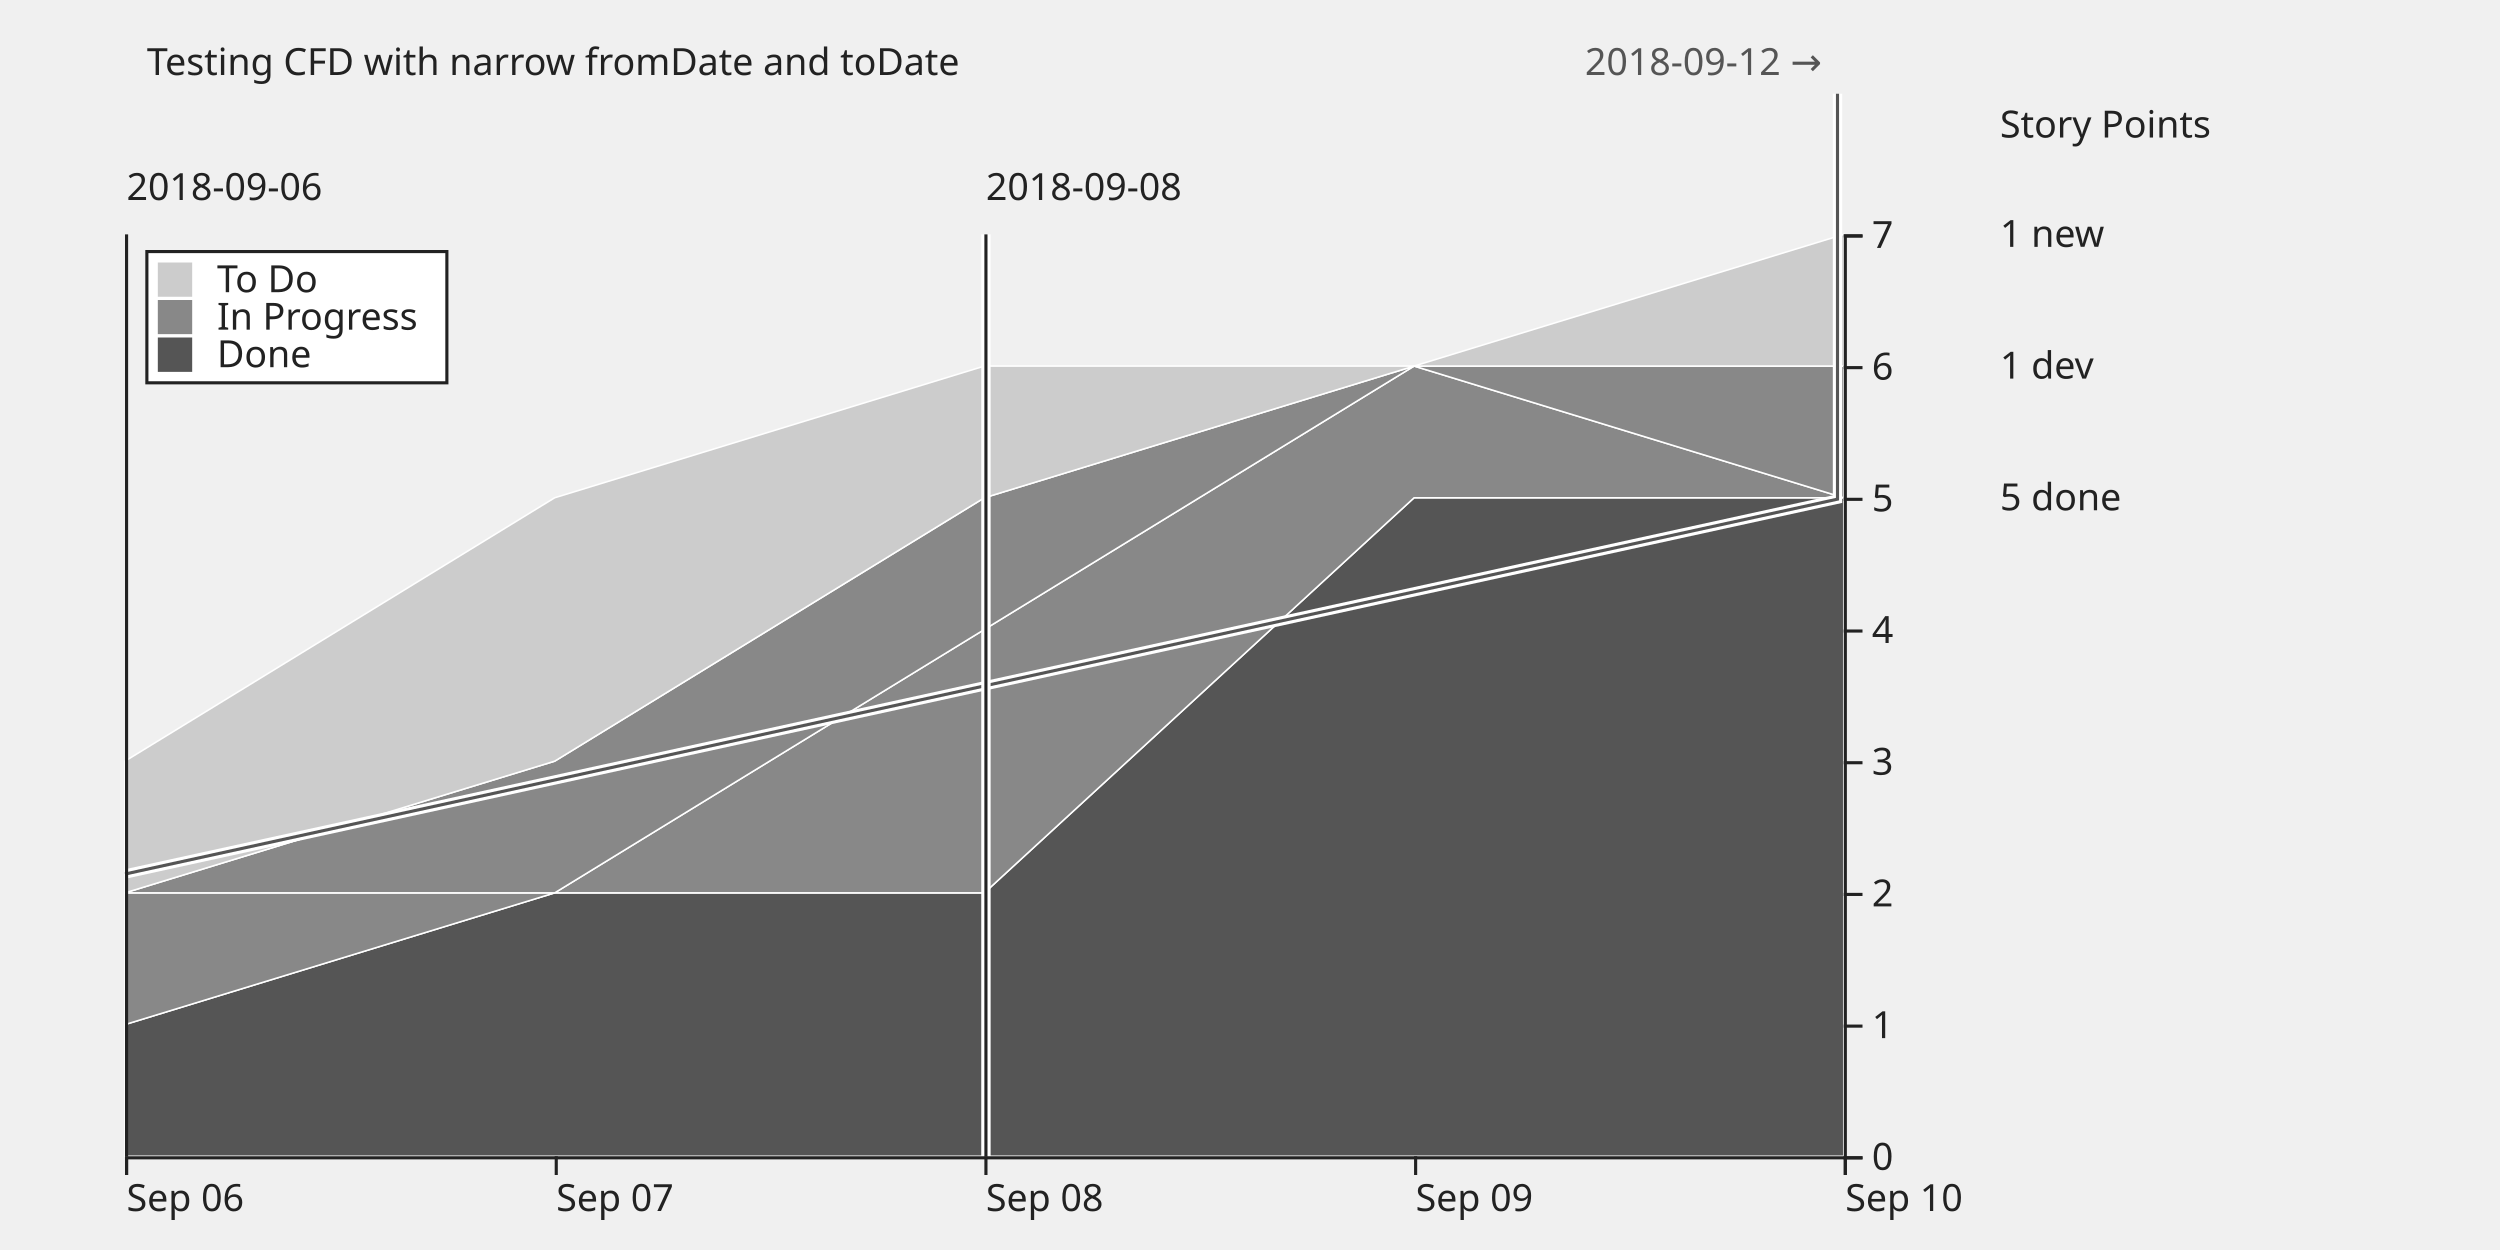
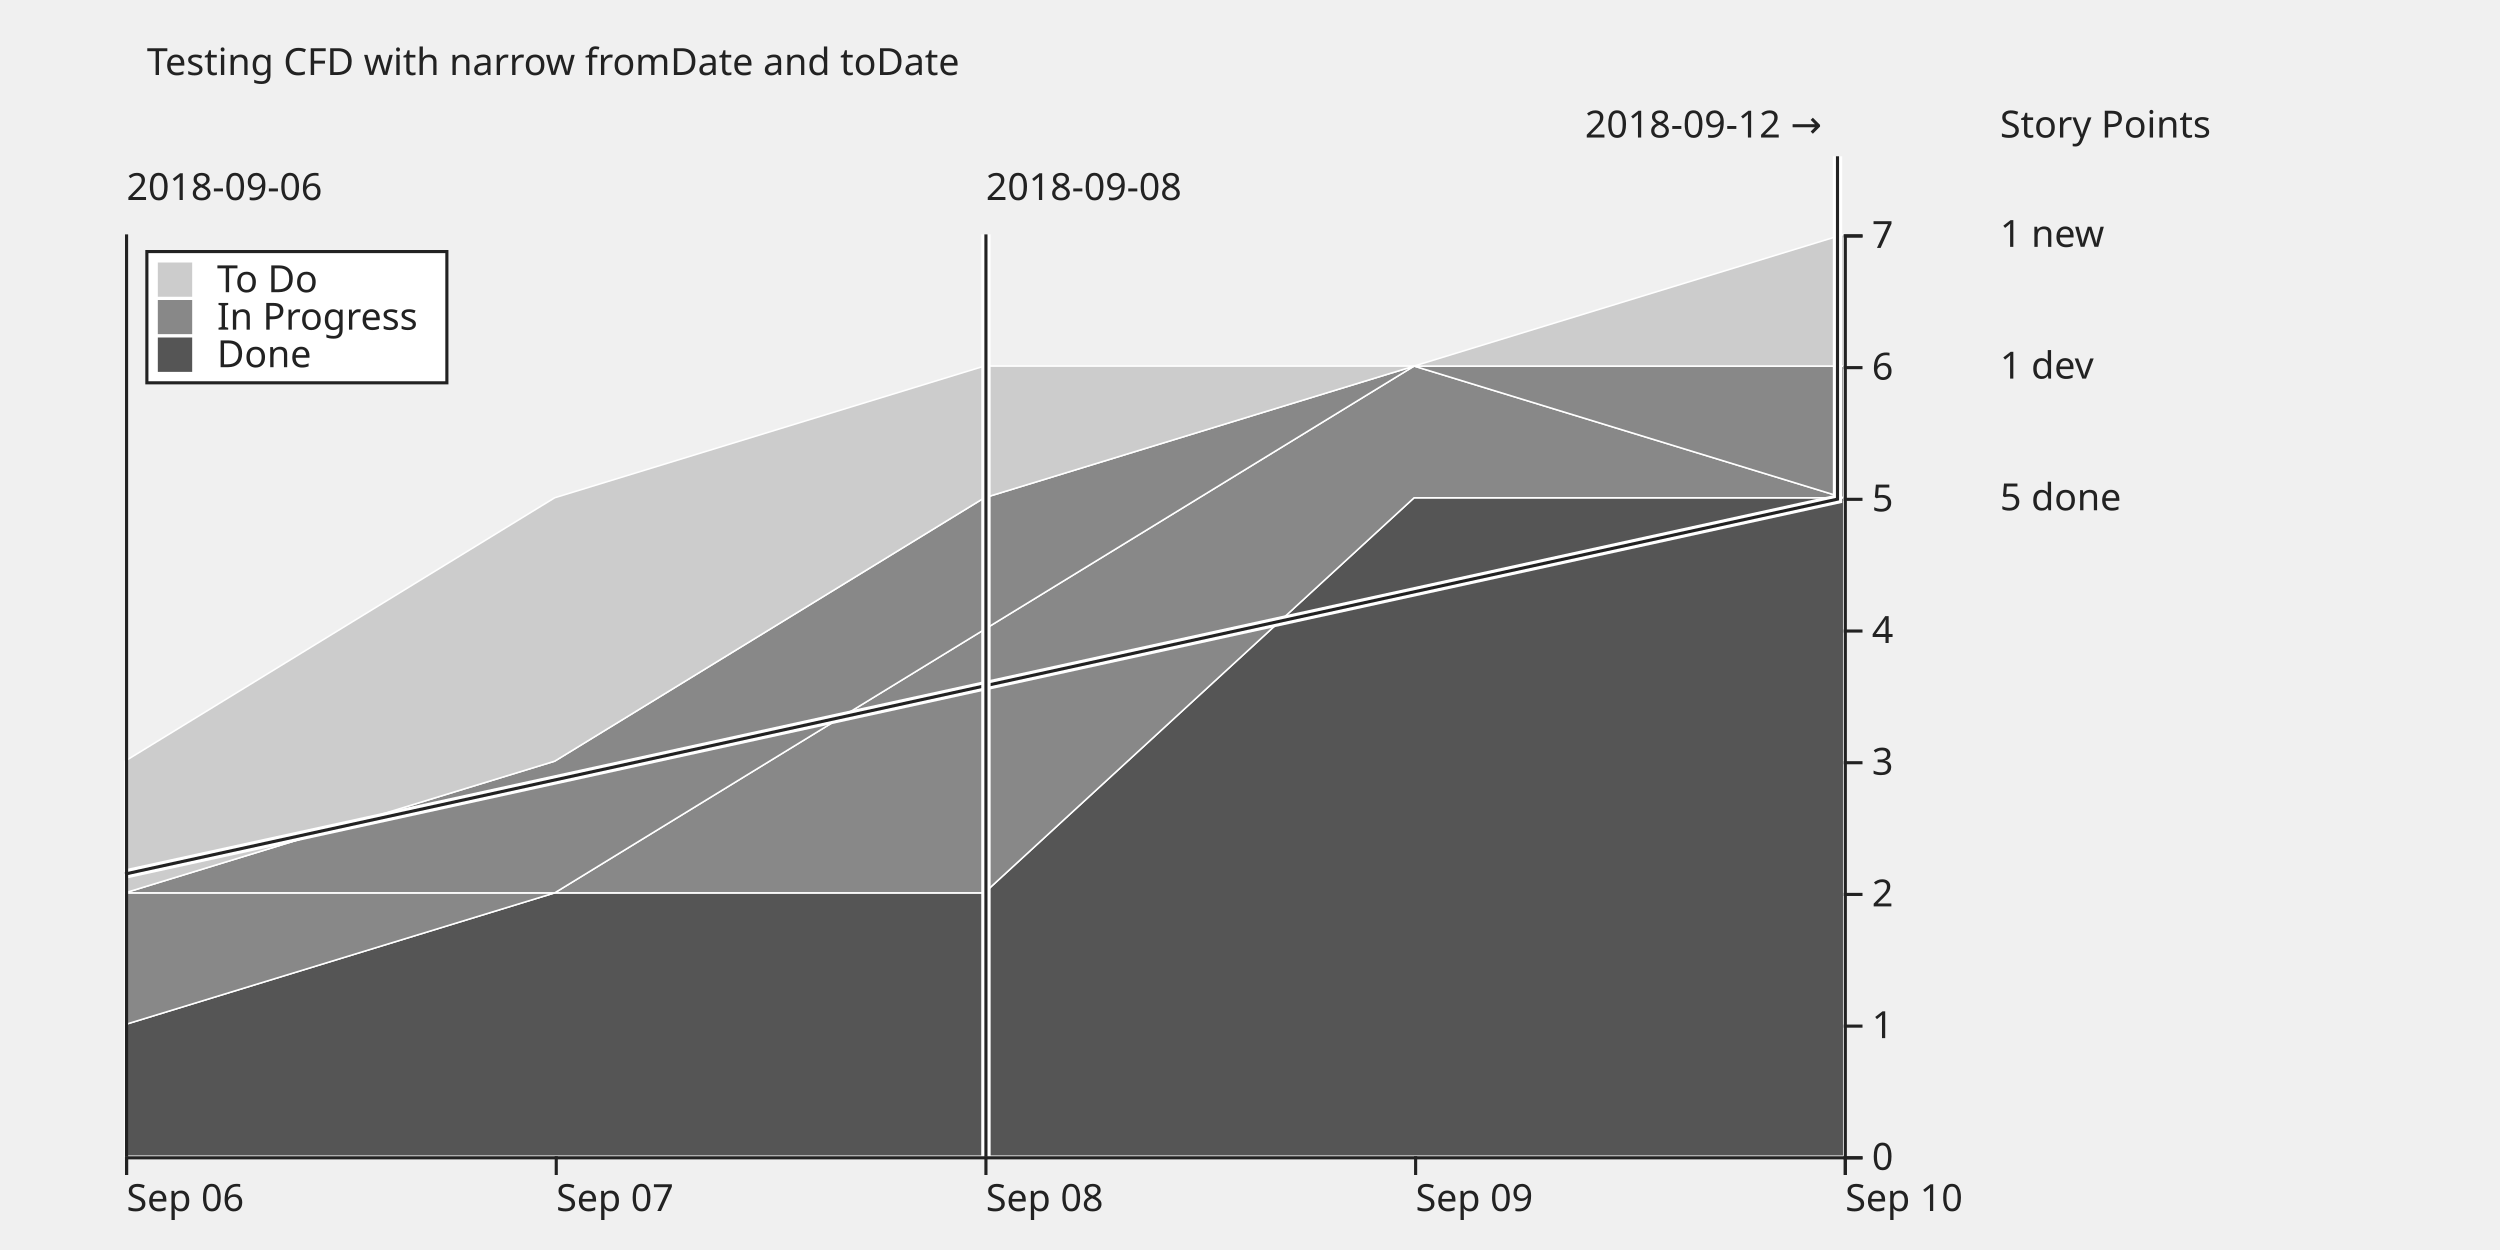
<svg xmlns="http://www.w3.org/2000/svg" width="800" height="400">
  <defs>
    <pattern id="pattern-checkers" x="0" y="0" width="4" height="4" patternunits="userSpaceOnUse">
      <rect x="0" y="0" width="2" height="2" style="fill: #555;" />
      <rect x="2" y="0" width="2" height="2" style="fill: #ccc;" />
      <rect x="0" y="2" width="2" height="2" style="fill: #ccc;" />
      <rect x="2" y="2" width="2" height="2" style="fill: #555;" />
    </pattern>
  </defs>
  <g transform="translate(40,75)">
    <g class="layer">
      <path class="area" style="fill: #555; stroke: #fff; stroke-width: 0.5;" d="M0,252.857L137.5,210.714L275,210.714L412.5,84.286L550,84.286L550,295L412.5,295L275,295L137.5,295L0,295Z" />
      <text x="600" y="84.286" dy="4px" font-size="12px" font-family="sans-serif" style="text-anchor: start; fill: #222;">5 done</text>
    </g>
    <g class="layer">
      <path class="area" style="fill: #888; stroke: #fff; stroke-width: 0.5;" d="M0,210.714L137.5,210.714L275,126.429L412.5,42.143L550,84.286L550,84.286L412.5,84.286L275,210.714L137.5,210.714L0,252.857Z" />
    </g>
    <g class="layer">
      <path class="area" style="fill: #888; stroke: #fff; stroke-width: 0.5;" d="M0,210.714L137.5,168.571L275,84.286L412.5,42.143L550,42.143L550,84.286L412.5,42.143L275,126.429L137.5,210.714L0,210.714Z" />
      <text x="600" y="42.143" dy="4px" font-size="12px" font-family="sans-serif" style="text-anchor: start; fill: #222;">1 dev</text>
    </g>
    <g class="layer">
      <path class="area" style="fill: #ccc; stroke: #fff; stroke-width: 0.5;" d="M0,168.571L137.5,84.286L275,42.143L412.5,42.143L550,0L550,42.143L412.5,42.143L275,84.286L137.5,168.571L0,210.714Z" />
      <text x="600" y="0" dy="4px" font-size="12px" font-family="sans-serif" style="text-anchor: start; fill: #222;">1 new</text>
    </g>
-     <path d="M0,204.694L548,84.724L548,-45" fill="none" style="stroke-width: 3; stroke: #fff;" />
-     <path d="M0,204.694L548,84.724L548,-45" fill="none" style="stroke-width: 1; stroke: #555;" />
-     <text x="543" y="-55" dy="4px" font-size="12" font-family="sans-serif" style="text-anchor: end; fill: #555;">2018-09-12 →</text>
+     <path d="M0,204.694L548,84.724L548,-25" fill="none" style="stroke-width: 3; stroke: #fff;" />
+     <path d="M0,204.694L548,84.724L548,-25" fill="none" style="stroke-width: 1; stroke: #222;" />
+     <rect style="fill: #fff;" />
+     <text x="543" y="-35" dy="4px" font-size="12px" font-family="sans-serif" style="fill: #222; text-anchor: end;">2018-09-12 →</text>
    <line x1="0.5" y1="295" x2="0.5" y2="0" style="stroke-width: 1; stroke: #222;" />
    <rect style="fill: #fff;" />
    <text x="0.5" y="-15" dy="4px" font-size="12px" font-family="sans-serif" style="fill: #222; text-anchor: start;">2018-09-06</text>
    <line x1="275.5" y1="295" x2="275.5" y2="0" style="stroke-width: 3; stroke: #fff;" />
    <line x1="275.5" y1="295" x2="275.5" y2="0" style="stroke-width: 1; stroke: #222;" />
    <rect style="fill: #fff;" />
    <text x="275.5" y="-15" dy="4px" font-size="12px" font-family="sans-serif" style="fill: #222; text-anchor: start;">2018-09-08</text>
    <g transform="translate(0,295)" fill="none" font-size="10" font-family="sans-serif" text-anchor="middle">
      <path class="domain" stroke="currentColor" d="M0.5,6V0.5H550.5V6" style="stroke: #222;" />
      <g class="tick" opacity="1" transform="translate(0.5,0)">
        <line stroke="currentColor" y2="6" style="stroke: #222;" />
        <text fill="currentColor" y="9" dy="0.71em" style="fill: #222; text-anchor: start;" font-size="12px" font-family="sans-serif">Sep 06</text>
      </g>
      <g class="tick" opacity="1" transform="translate(138,0)">
        <line stroke="currentColor" y2="6" style="stroke: #222;" />
        <text fill="currentColor" y="9" dy="0.71em" style="fill: #222; text-anchor: start;" font-size="12px" font-family="sans-serif">Sep 07</text>
      </g>
      <g class="tick" opacity="1" transform="translate(275.5,0)">
        <line stroke="currentColor" y2="6" style="stroke: #222;" />
        <text fill="currentColor" y="9" dy="0.71em" style="fill: #222; text-anchor: start;" font-size="12px" font-family="sans-serif">Sep 08</text>
      </g>
      <g class="tick" opacity="1" transform="translate(413,0)">
        <line stroke="currentColor" y2="6" style="stroke: #222;" />
        <text fill="currentColor" y="9" dy="0.71em" style="fill: #222; text-anchor: start;" font-size="12px" font-family="sans-serif">Sep 09</text>
      </g>
      <g class="tick" opacity="1" transform="translate(550.5,0)">
        <line stroke="currentColor" y2="6" style="stroke: #222;" />
        <text fill="currentColor" y="9" dy="0.71em" style="fill: #222; text-anchor: start;" font-size="12px" font-family="sans-serif">Sep 10</text>
      </g>
    </g>
    <g transform="translate(550 ,0)" fill="none" font-size="10" font-family="sans-serif" text-anchor="start">
      <path class="domain" stroke="currentColor" d="M6,295.5H0.5V0.5H6" style="stroke: #222;" />
      <g class="tick" opacity="1" transform="translate(0,295.5)">
        <line stroke="currentColor" x2="6" style="stroke: #222;" />
        <text fill="currentColor" x="9" dy="0.32em" style="fill: #222;" text-anchor="start" font-size="12px" font-family="sans-serif">0</text>
      </g>
      <g class="tick" opacity="1" transform="translate(0,253.3571)">
        <line stroke="currentColor" x2="6" style="stroke: #222;" />
        <text fill="currentColor" x="9" dy="0.32em" style="fill: #222;" text-anchor="start" font-size="12px" font-family="sans-serif">1</text>
      </g>
      <g class="tick" opacity="1" transform="translate(0,211.2143)">
        <line stroke="currentColor" x2="6" style="stroke: #222;" />
        <text fill="currentColor" x="9" dy="0.32em" style="fill: #222;" text-anchor="start" font-size="12px" font-family="sans-serif">2</text>
      </g>
      <g class="tick" opacity="1" transform="translate(0,169.0714)">
        <line stroke="currentColor" x2="6" style="stroke: #222;" />
        <text fill="currentColor" x="9" dy="0.32em" style="fill: #222;" text-anchor="start" font-size="12px" font-family="sans-serif">3</text>
      </g>
      <g class="tick" opacity="1" transform="translate(0,126.9286)">
        <line stroke="currentColor" x2="6" style="stroke: #222;" />
        <text fill="currentColor" x="9" dy="0.32em" style="fill: #222;" text-anchor="start" font-size="12px" font-family="sans-serif">4</text>
      </g>
      <g class="tick" opacity="1" transform="translate(0,84.78571)">
        <line stroke="currentColor" x2="6" style="stroke: #222;" />
        <text fill="currentColor" x="9" dy="0.32em" style="fill: #222;" text-anchor="start" font-size="12px" font-family="sans-serif">5</text>
      </g>
      <g class="tick" opacity="1" transform="translate(0,42.64286)">
        <line stroke="currentColor" x2="6" style="stroke: #222;" />
        <text fill="currentColor" x="9" dy="0.32em" style="fill: #222;" text-anchor="start" font-size="12px" font-family="sans-serif">6</text>
      </g>
      <g class="tick" opacity="1" transform="translate(0,0.5)">
        <line stroke="currentColor" x2="6" style="stroke: #222;" />
        <text fill="currentColor" x="9" dy="0.32em" style="fill: #222;" text-anchor="start" font-size="12px" font-family="sans-serif">7</text>
      </g>
    </g>
    <text x="7" y="-55" dy="4px" font-size="12px" font-family="sans-serif" style="text-anchor: start; fill: #222;">Testing CFD with narrow fromDate and toDate</text>
    <rect x="7" y="5.5" width="96" height="42" style="fill: #fff; stroke: #222;" />
    <rect x="10" y="8.5" width="12" height="12" style="fill: #ccc; stroke: #fff;" />
    <text x="29.44" y="14.5" dy="4px" font-size="12px" font-family="sans-serif" style="text-anchor: start; fill: #222;">To Do</text>
    <rect x="10" y="20.5" width="12" height="12" style="fill: #888; stroke: #fff;" />
    <text x="29.44" y="26.5" dy="4px" font-size="12px" font-family="sans-serif" style="text-anchor: start; fill: #222;">In Progress</text>
    <rect x="10" y="32.5" width="12" height="12" style="fill: #555; stroke: #fff;" />
    <text x="29.44" y="38.5" dy="4px" font-size="12px" font-family="sans-serif" style="text-anchor: start; fill: #222;">Done</text>
    <text x="600" y="-35" dy="4px" font-size="12px" font-family="sans-serif" style="text-anchor: start; fill: #222;">Story Points</text>
    <rect fill="#fff" stroke="#222" class="focus-item" width="12" height="12" style="display: none;" />
    <text dy="4px" font-size="12px" font-family="sans-serif" style="text-anchor: start; fill: #222; display: none;" />
    <text dy="4px" font-size="12px" font-family="sans-serif" style="text-anchor: start; fill: #222; display: none;" />
    <text dy="4px" font-size="12px" font-family="sans-serif" style="text-anchor: start; fill: #222; display: none;" />
    <text dy="4px" font-size="12px" font-family="sans-serif" style="text-anchor: start; fill: #222; display: none;" />
    <text dy="4px" font-size="12px" font-family="sans-serif" style="text-anchor: start; fill: #222; display: none;" />
    <text dy="4px" font-size="12px" font-family="sans-serif" style="text-anchor: start; fill: #222; display: none;" />
    <text dy="4px" font-size="12px" font-family="sans-serif" style="text-anchor: start; fill: #222; display: none;" />
    <text dy="4px" font-size="12px" font-family="sans-serif" style="text-anchor: start; fill: #222; display: none;" />
    <text dy="4px" font-size="12px" font-family="sans-serif" style="text-anchor: start; fill: #222; display: none;" />
    <text dy="4px" font-size="12px" font-family="sans-serif" style="text-anchor: start; fill: #222; display: none;" />
    <text dy="4px" font-size="12px" font-family="sans-serif" style="text-anchor: start; fill: #222; display: none;" />
    <text dy="4px" font-size="12px" font-family="sans-serif" style="text-anchor: start; fill: #222; display: none;" />
    <text dy="4px" font-size="12px" font-family="sans-serif" style="text-anchor: start; fill: #222; display: none;" />
    <text dy="4px" font-size="12px" font-family="sans-serif" style="text-anchor: start; fill: #222; display: none;" />
    <text dy="4px" font-size="12px" font-family="sans-serif" style="text-anchor: start; fill: #222; display: none;" />
    <text dy="4px" font-size="12px" font-family="sans-serif" style="text-anchor: start; fill: #222; display: none;" />
    <text dy="4px" font-size="12px" font-family="sans-serif" style="text-anchor: start; fill: #222; display: none;" />
    <text dy="4px" font-size="12px" font-family="sans-serif" style="text-anchor: start; fill: #222; display: none;" />
    <text dy="4px" font-size="12px" font-family="sans-serif" style="text-anchor: start; fill: #222; display: none;" />
    <text dy="4px" font-size="12px" font-family="sans-serif" style="text-anchor: start; fill: #222; display: none;" />
    <text dy="4px" font-size="12px" font-family="sans-serif" style="text-anchor: start; fill: #222; display: none;" />
    <text dy="4px" font-size="12px" font-family="sans-serif" style="text-anchor: start; fill: #222; display: none;" />
    <text dy="4px" font-size="12px" font-family="sans-serif" style="text-anchor: start; fill: #222; display: none;" />
    <text dy="4px" font-size="12px" font-family="sans-serif" style="text-anchor: start; fill: #222; display: none;" />
    <text dy="4px" font-size="12px" font-family="sans-serif" style="text-anchor: start; fill: #222; display: none;" />
    <text dy="4px" font-size="12px" font-family="sans-serif" style="text-anchor: start; fill: #222; display: none;" />
    <text dy="4px" font-size="12px" font-family="sans-serif" style="text-anchor: start; fill: #222; display: none;" />
    <text dy="4px" font-size="12px" font-family="sans-serif" style="text-anchor: start; fill: #222; display: none;" />
    <text dy="4px" font-size="12px" font-family="sans-serif" style="text-anchor: start; fill: #222; display: none;" />
    <text dy="4px" font-size="12px" font-family="sans-serif" style="text-anchor: start; fill: #222; display: none;" />
    <text dy="4px" font-size="12px" font-family="sans-serif" style="text-anchor: start; fill: #222; display: none;" />
    <text dy="4px" font-size="12px" font-family="sans-serif" style="text-anchor: start; fill: #222; display: none;" />
    <text dy="4px" font-size="12px" font-family="sans-serif" style="text-anchor: start; fill: #222; display: none;" />
    <text dy="4px" font-size="12px" font-family="sans-serif" style="text-anchor: start; fill: #222; display: none;" />
    <text dy="4px" font-size="12px" font-family="sans-serif" style="text-anchor: start; fill: #222; display: none;" />
    <text dy="4px" font-size="12px" font-family="sans-serif" style="text-anchor: start; fill: #222; display: none;" />
    <text dy="4px" font-size="12px" font-family="sans-serif" style="text-anchor: start; fill: #222; display: none;" />
    <text dy="4px" font-size="12px" font-family="sans-serif" style="text-anchor: start; fill: #222; display: none;" />
    <text dy="4px" font-size="12px" font-family="sans-serif" style="text-anchor: start; fill: #222; display: none;" />
    <text dy="4px" font-size="12px" font-family="sans-serif" style="text-anchor: start; fill: #222; display: none;" />
    <line style="display: none; stroke-width: 3; stroke: #fff;" />
    <line style="display: none; stroke-width: 1; stroke: #222;" />
    <rect width="760" height="295" fill="transparent" />
  </g>
</svg>
